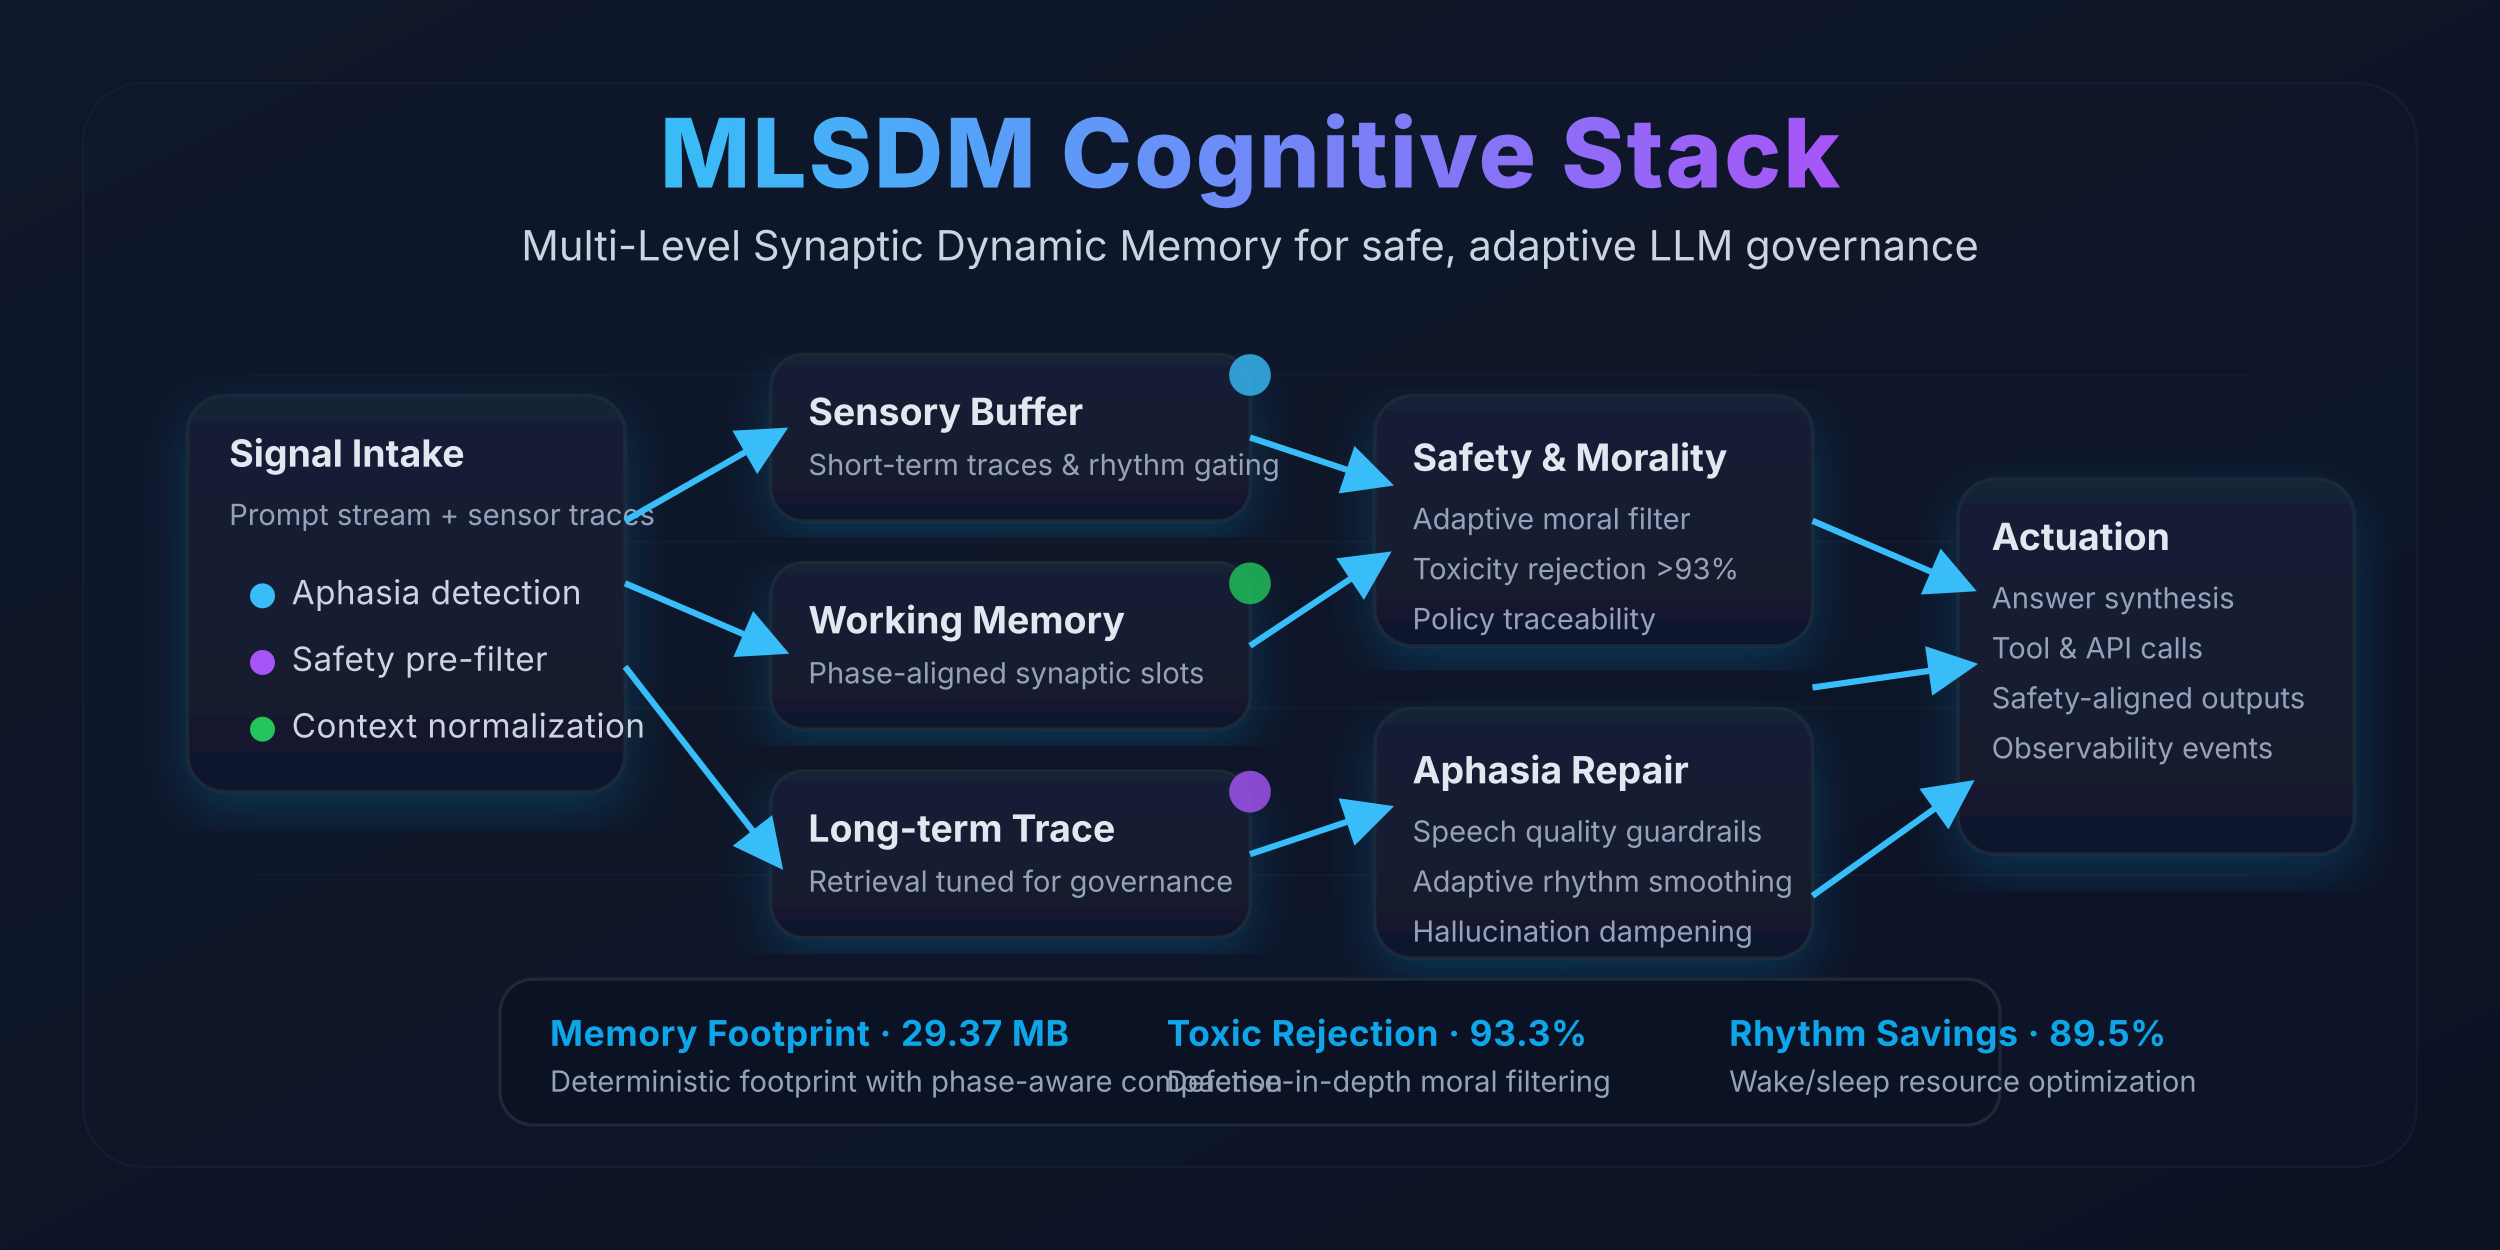
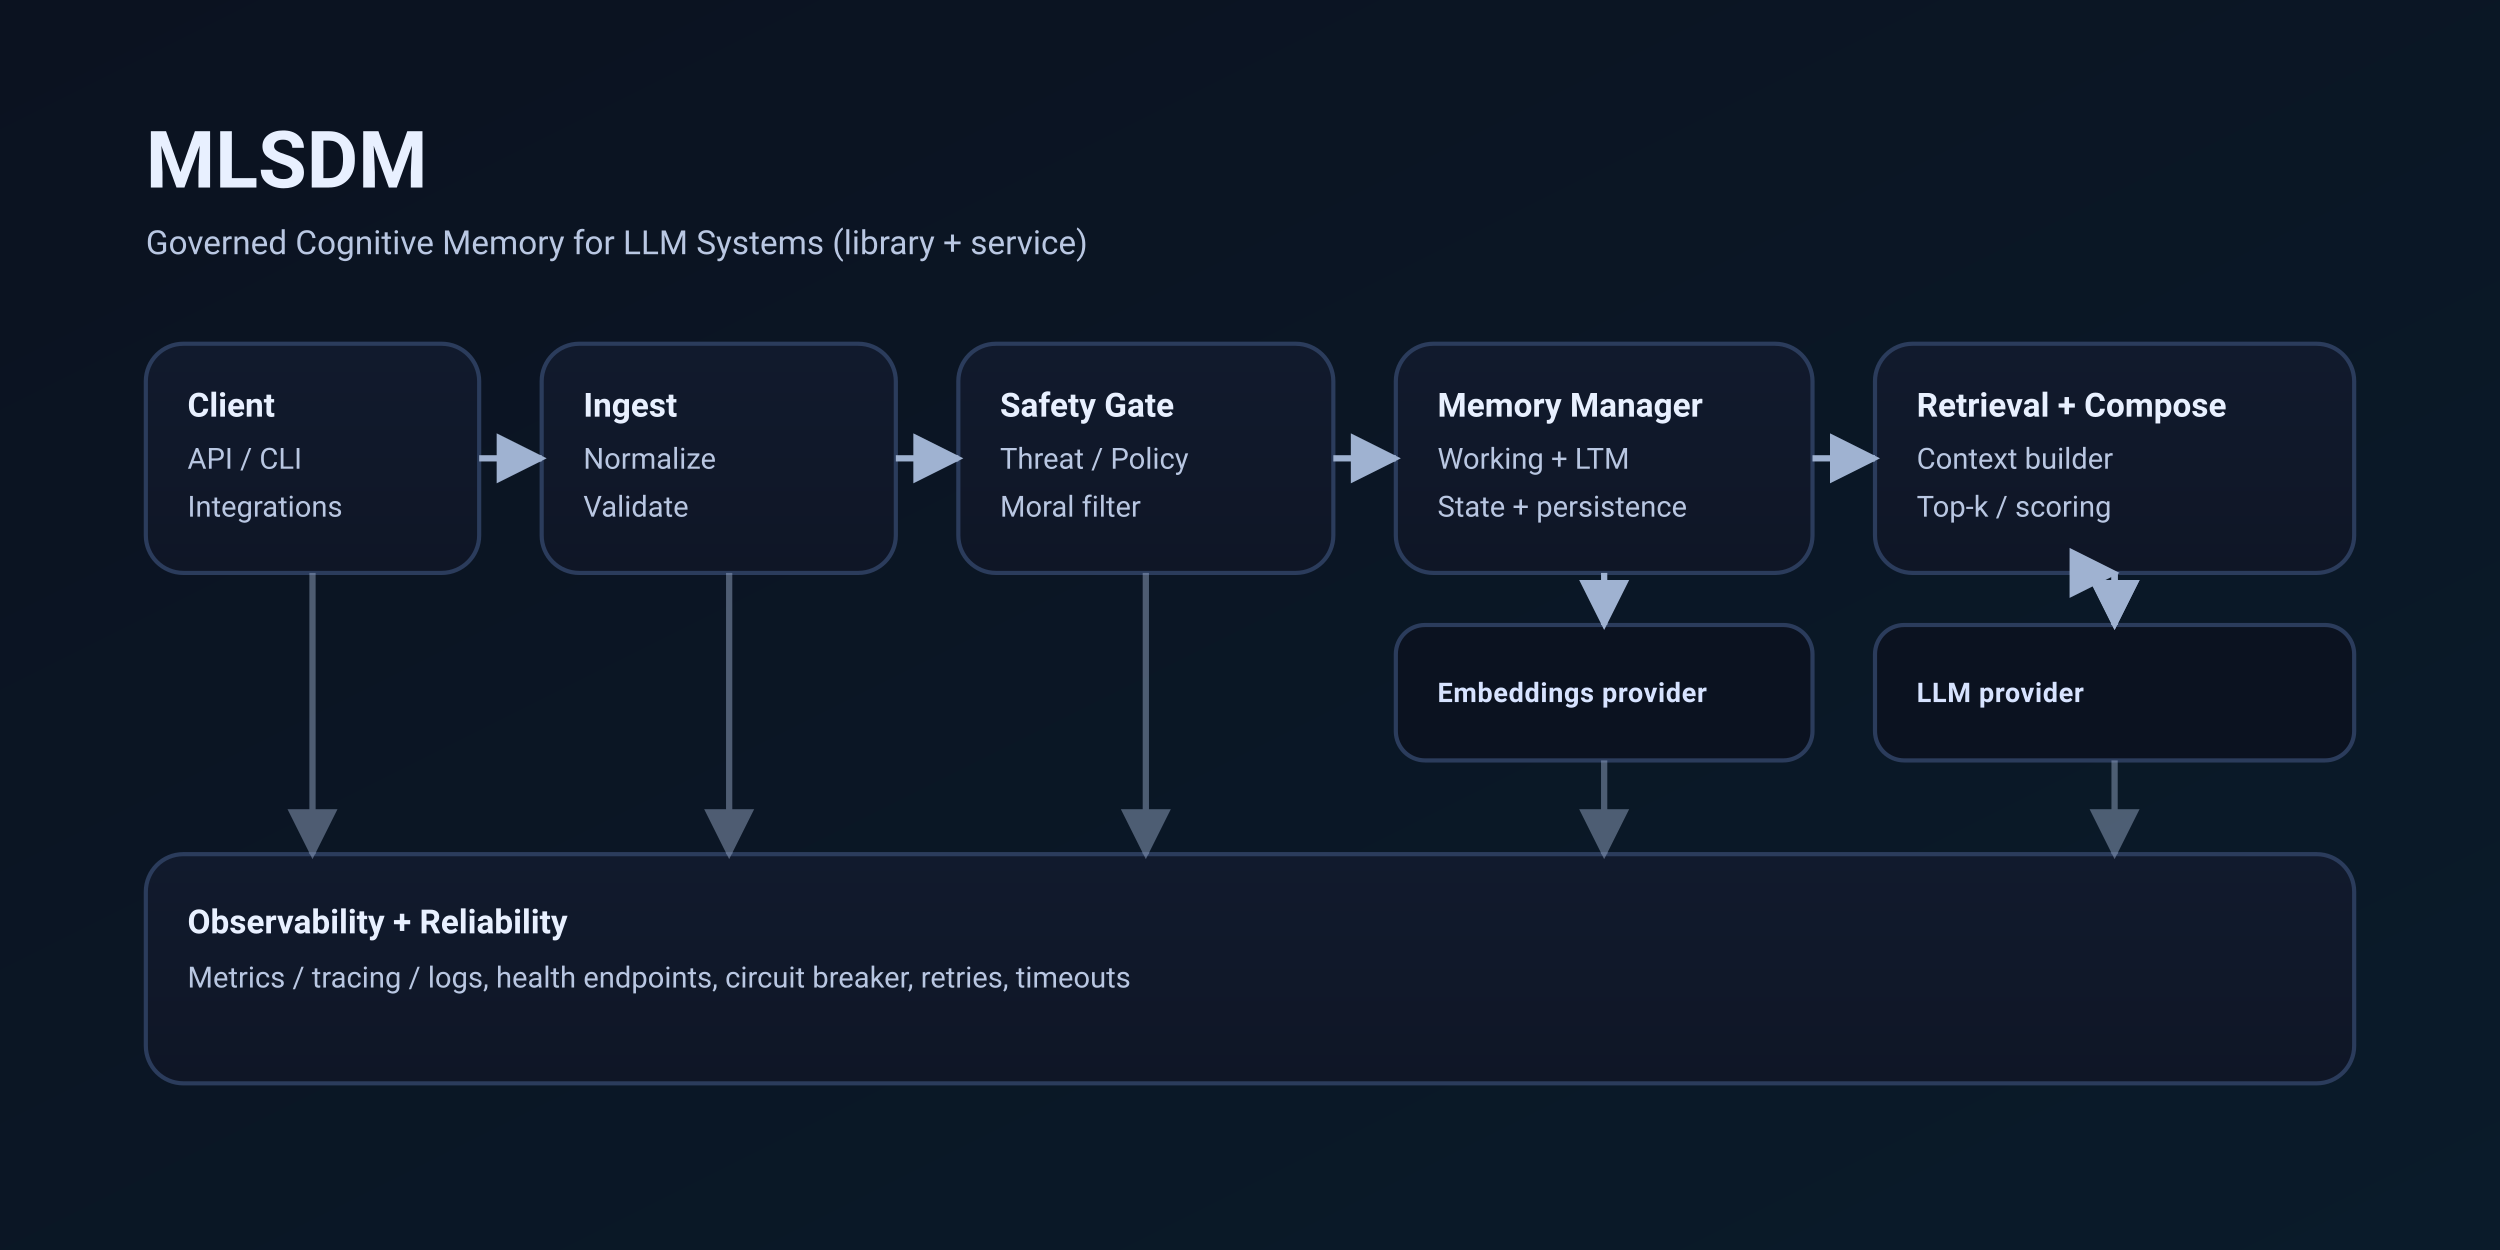
- <svg xmlns="http://www.w3.org/2000/svg" viewBox="0 0 1200 600" width="1200" height="600" role="img" aria-labelledby="title desc">
+ <svg xmlns="http://www.w3.org/2000/svg" viewBox="0 0 1200 600" role="img" aria-labelledby="t d">
  <defs>
-     <linearGradient id="bg" x1="0%" y1="0%" x2="100%" y2="100%">
-       <stop offset="0%" stop-color="#0f172a" />
-       <stop offset="100%" stop-color="#0b1224" />
+     <linearGradient id="bg" x1="0" y1="0" x2="1" y2="1">
+       <stop offset="0" stop-color="#0b1220" />
+       <stop offset="1" stop-color="#0a1b2a" />
    </linearGradient>
-     <linearGradient id="accent" x1="0%" y1="0%" x2="100%" y2="0%">
-       <stop offset="0%" stop-color="#38bdf8" />
-       <stop offset="100%" stop-color="#a855f7" />
+     <linearGradient id="card" x1="0" y1="0" x2="0" y2="1">
+       <stop offset="0" stop-color="#111a2d" />
+       <stop offset="1" stop-color="#0f1626" />
    </linearGradient>
-     <linearGradient id="card" x1="0%" y1="0%" x2="0%" y2="100%">
-       <stop offset="0%" stop-color="#162036" />
-       <stop offset="100%" stop-color="#11182c" />
-     </linearGradient>
-     <filter id="shadow" x="-10%" y="-10%" width="120%" height="120%">
-       <feDropShadow dx="0" dy="8" stdDeviation="12" flood-color="#0ea5e9" flood-opacity="0.22" />
-     </filter>
-     <marker id="arrow" viewBox="0 0 10 10" refX="6" refY="5" markerWidth="8" markerHeight="8" orient="auto-start-reverse">
-       <path d="M 0 0 L 10 5 L 0 10 z" fill="#38bdf8" />
+     <marker id="arrow" viewBox="0 0 10 10" refX="9" refY="5" markerWidth="8" markerHeight="8" orient="auto-start-reverse">
+       <path d="M 0 0 L 10 5 L 0 10 z" fill="#9fb2d1" />
    </marker>
    <style>
-       text { font-family: "Inter", "Segoe UI", system-ui, -apple-system, sans-serif; }
-       .caption { fill: #cbd5e1; font-size: 16px; letter-spacing: 0.2px; }
-       .label { fill: #e2e8f0; font-size: 18px; font-weight: 700; }
-       .metric { fill: #0ea5e9; font-size: 17px; font-weight: 700; letter-spacing: 0.3px; }
-       .small { fill: #94a3b8; font-size: 14px; }
-       .card { fill: url(#card); stroke: #1f2937; stroke-width: 1.5; }
+       .h { font: 700 38px system-ui, -apple-system, Segoe UI, Roboto, Arial, sans-serif; fill: #e8f0ff; }
+       .s { font: 400 16px system-ui, -apple-system, Segoe UI, Roboto, Arial, sans-serif; fill: #b9c7e2; }
+       .b { fill: url(#card); stroke: #2b3c5c; stroke-width: 2; rx: 18; }
+       .t { font: 700 16px system-ui, -apple-system, Segoe UI, Roboto, Arial, sans-serif; fill: #e8f0ff; }
+       .p { font: 400 14px system-ui, -apple-system, Segoe UI, Roboto, Arial, sans-serif; fill: #b9c7e2; }
+       .a { stroke: #9fb2d1; stroke-width: 3; fill: none; marker-end: url(#arrow); }
+       .k { fill: #0b1220; stroke: #2b3c5c; stroke-width: 2; rx: 14; }
+       .kt { font: 700 13px system-ui, -apple-system, Segoe UI, Roboto, Arial, sans-serif; fill: #d7e3ff; letter-spacing: 0.3px; }
    </style>
  </defs>
-   <rect width="1200" height="600" fill="url(#bg)" />
-   <rect x="40" y="40" width="1120" height="520" rx="28" fill="#0f172a" opacity="0.4" stroke="#1e293b" stroke-width="1.2" />
-   <text x="600" y="90" text-anchor="middle" fill="url(#accent)" font-size="46" font-weight="800" letter-spacing="1px">MLSDM Cognitive Stack</text>
-   <text x="600" y="125" text-anchor="middle" fill="#cbd5e1" font-size="20">Multi-Level Synaptic Dynamic Memory for safe, adaptive LLM governance</text>
-   <g opacity="0.25" stroke="#1f2937" stroke-width="1">
-     <line x1="120" y1="180" x2="1080" y2="180" />
-     <line x1="120" y1="260" x2="1080" y2="260" />
-     <line x1="120" y1="340" x2="1080" y2="340" />
-     <line x1="120" y1="420" x2="1080" y2="420" />
-   </g>
-   <g transform="translate(90,190)">
-     <rect class="card" width="210" height="190" rx="18" filter="url(#shadow)" />
-     <text class="label" x="20" y="34">Signal Intake</text>
-     <text class="small" x="20" y="62">Prompt stream + sensor traces</text>
-     <circle cx="36" cy="96" r="6" fill="#38bdf8" />
-     <text class="caption" x="50" y="100">Aphasia detection</text>
-     <circle cx="36" cy="128" r="6" fill="#a855f7" />
-     <text class="caption" x="50" y="132">Safety pre-filter</text>
-     <circle cx="36" cy="160" r="6" fill="#22c55e" />
-     <text class="caption" x="50" y="164">Context normalization</text>
-   </g>
-   <g transform="translate(370,170)">
-     <rect class="card" width="230" height="80" rx="16" filter="url(#shadow)" />
-     <text class="label" x="18" y="34">Sensory Buffer</text>
-     <text class="small" x="18" y="58">Short-term traces &amp; rhythm gating</text>
-   </g>
-   <g transform="translate(370,270)">
-     <rect class="card" width="230" height="80" rx="16" filter="url(#shadow)" />
-     <text class="label" x="18" y="34">Working Memory</text>
-     <text class="small" x="18" y="58">Phase-aligned synaptic slots</text>
-   </g>
-   <g transform="translate(370,370)">
-     <rect class="card" width="230" height="80" rx="16" filter="url(#shadow)" />
-     <text class="label" x="18" y="34">Long-term Trace</text>
-     <text class="small" x="18" y="58">Retrieval tuned for governance</text>
-   </g>
-   <g transform="translate(660,190)">
-     <rect class="card" width="210" height="120" rx="18" filter="url(#shadow)" />
-     <text class="label" x="18" y="36">Safety &amp; Morality</text>
-     <text class="small" x="18" y="64">Adaptive moral filter</text>
-     <text class="small" x="18" y="88">Toxicity rejection &gt;93%</text>
-     <text class="small" x="18" y="112">Policy traceability</text>
-   </g>
-   <g transform="translate(660,340)">
-     <rect class="card" width="210" height="120" rx="18" filter="url(#shadow)" />
-     <text class="label" x="18" y="36">Aphasia Repair</text>
-     <text class="small" x="18" y="64">Speech quality guardrails</text>
-     <text class="small" x="18" y="88">Adaptive rhythm smoothing</text>
-     <text class="small" x="18" y="112">Hallucination dampening</text>
-   </g>
-   <g transform="translate(940,230)">
-     <rect class="card" width="190" height="180" rx="18" filter="url(#shadow)" />
-     <text class="label" x="16" y="34">Actuation</text>
-     <text class="small" x="16" y="62">Answer synthesis</text>
-     <text class="small" x="16" y="86">Tool &amp; API calls</text>
-     <text class="small" x="16" y="110">Safety-aligned outputs</text>
-     <text class="small" x="16" y="134">Observability events</text>
-   </g>
-   <line x1="300" y1="250" x2="370" y2="210" stroke="#38bdf8" stroke-width="3" marker-end="url(#arrow)" />
-   <line x1="300" y1="280" x2="370" y2="310" stroke="#38bdf8" stroke-width="3" marker-end="url(#arrow)" />
-   <line x1="300" y1="320" x2="370" y2="410" stroke="#38bdf8" stroke-width="3" marker-end="url(#arrow)" />
-   <line x1="600" y1="210" x2="660" y2="230" stroke="#38bdf8" stroke-width="3" marker-end="url(#arrow)" />
-   <line x1="600" y1="310" x2="660" y2="270" stroke="#38bdf8" stroke-width="3" marker-end="url(#arrow)" />
-   <line x1="600" y1="410" x2="660" y2="390" stroke="#38bdf8" stroke-width="3" marker-end="url(#arrow)" />
-   <line x1="870" y1="250" x2="940" y2="280" stroke="#38bdf8" stroke-width="3" marker-end="url(#arrow)" />
-   <line x1="870" y1="330" x2="940" y2="320" stroke="#38bdf8" stroke-width="3" marker-end="url(#arrow)" />
-   <line x1="870" y1="430" x2="940" y2="380" stroke="#38bdf8" stroke-width="3" marker-end="url(#arrow)" />
-   <circle cx="600" cy="180" r="10" fill="#38bdf8" opacity="0.8" />
-   <circle cx="600" cy="280" r="10" fill="#22c55e" opacity="0.8" />
-   <circle cx="600" cy="380" r="10" fill="#a855f7" opacity="0.8" />
-   <g transform="translate(240,470)">
-     <rect width="720" height="70" rx="16" fill="#0b1224" stroke="#1f2937" stroke-width="1.5" />
-     <text class="metric" x="24" y="32">Memory Footprint · 29.37 MB</text>
-     <text class="small" x="24" y="54">Deterministic footprint with phase-aware compaction</text>
-     <text class="metric" x="320" y="32">Toxic Rejection · 93.3%</text>
-     <text class="small" x="320" y="54">Defense-in-depth moral filtering</text>
-     <text class="metric" x="590" y="32">Rhythm Savings · 89.5%</text>
-     <text class="small" x="590" y="54">Wake/sleep resource optimization</text>
-   </g>
+   <rect x="0" y="0" width="1200" height="600" fill="url(#bg)" />
+   <text x="70" y="90" class="h">MLSDM</text>
+   <text x="70" y="122" class="s">Governed Cognitive Memory for LLM Systems (library + service)</text>
+   <rect class="b" x="70" y="165" width="160" height="110" />
+   <text class="t" x="90" y="200">Client</text>
+   <text class="p" x="90" y="225">API / CLI</text>
+   <text class="p" x="90" y="248">Integrations</text>
+   <rect class="b" x="260" y="165" width="170" height="110" />
+   <text class="t" x="280" y="200">Ingest</text>
+   <text class="p" x="280" y="225">Normalize</text>
+   <text class="p" x="280" y="248">Validate</text>
+   <rect class="b" x="460" y="165" width="180" height="110" />
+   <text class="t" x="480" y="200">Safety Gate</text>
+   <text class="p" x="480" y="225">Threat / Policy</text>
+   <text class="p" x="480" y="248">Moral filter</text>
+   <rect class="b" x="670" y="165" width="200" height="110" />
+   <text class="t" x="690" y="200">Memory Manager</text>
+   <text class="p" x="690" y="225">Working + LTM</text>
+   <text class="p" x="690" y="248">State + persistence</text>
+   <rect class="b" x="900" y="165" width="230" height="110" />
+   <text class="t" x="920" y="200">Retrieval + Compose</text>
+   <text class="p" x="920" y="225">Context builder</text>
+   <text class="p" x="920" y="248">Top-k / scoring</text>
+   <rect class="k" x="670" y="300" width="200" height="65" />
+   <text class="kt" x="690" y="337">Embeddings provider</text>
+   <rect class="k" x="900" y="300" width="230" height="65" />
+   <text class="kt" x="920" y="337">LLM provider</text>
+   <rect class="b" x="70" y="410" width="1060" height="110" />
+   <text class="t" x="90" y="448">Observability + Reliability</text>
+   <text class="p" x="90" y="474">Metrics / tracing / logs, health endpoints, circuit breaker, retries, timeouts</text>
+   <path class="a" d="M 230 220 L 260 220" />
+   <path class="a" d="M 430 220 L 460 220" />
+   <path class="a" d="M 640 220 L 670 220" />
+   <path class="a" d="M 870 220 L 900 220" />
+   <path class="a" d="M 770 275 L 770 300" />
+   <path class="a" d="M 1015 275 L 1015 300" />
+   <path class="a" d="M 1015 275 L 1015 275" />
+   <path class="a" d="M 1015 275 L 1015 300" />
+   <path class="a" d="M 150 275 L 150 410" opacity="0.45" />
+   <path class="a" d="M 350 275 L 350 410" opacity="0.45" />
+   <path class="a" d="M 550 275 L 550 410" opacity="0.45" />
+   <path class="a" d="M 770 365 L 770 410" opacity="0.45" />
+   <path class="a" d="M 1015 365 L 1015 410" opacity="0.45" />
</svg>
